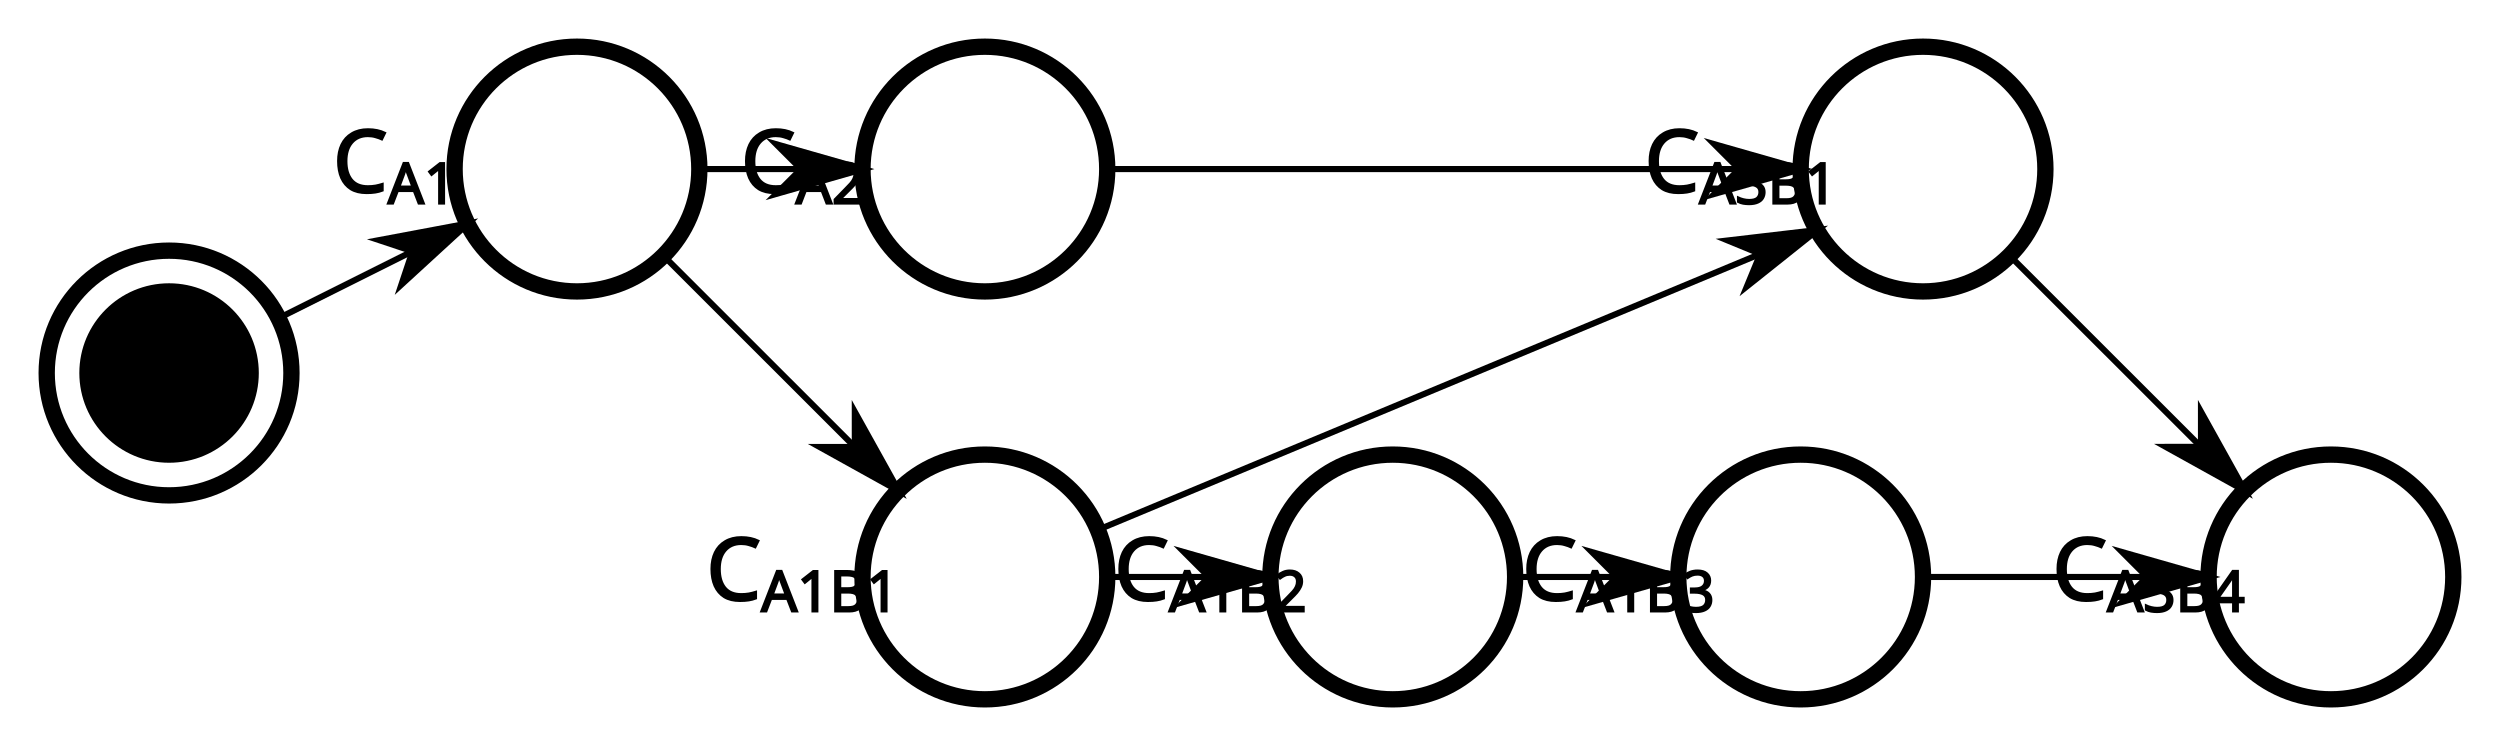
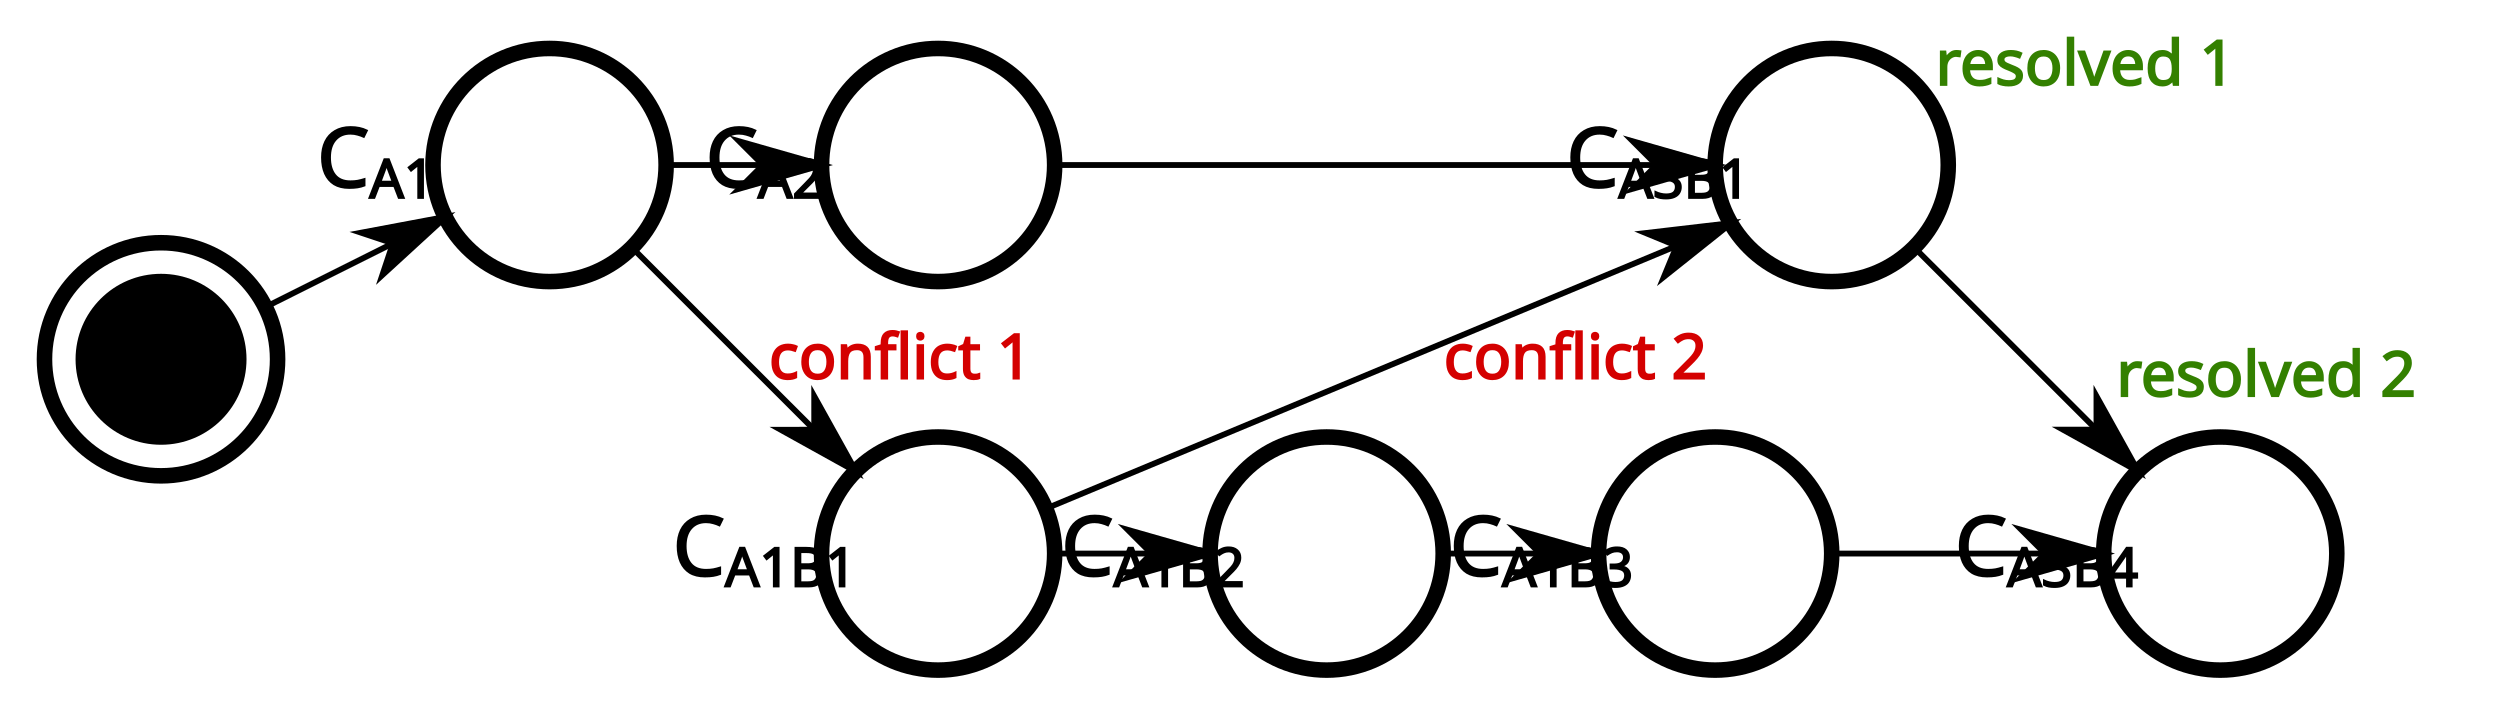
- <svg xmlns="http://www.w3.org/2000/svg" id="svg2450" version="1.1" viewBox="0 0 324.325 96.783" height="96.783mm" width="324.325mm">
+ <svg xmlns="http://www.w3.org/2000/svg" id="svg2450" version="1.1" viewBox="0 0 340.494 97.326" height="97.326mm" width="340.494mm">
  <defs id="defs2444">
    <marker orient="auto" refY="0" refX="0" id="marker4076" style="overflow:visible">
      <path id="path4074" d="M 0,0 5,-5 -12.5,0 5,5 Z" style="fill:#000000;fill-opacity:1;fill-rule:evenodd;stroke:#000000;stroke-width:1pt;stroke-opacity:1" transform="matrix(-0.8,0,0,-0.8,-10,0)" />
    </marker>
    <marker orient="auto" refY="0" refX="0" id="marker3895" style="overflow:visible">
      <path id="path3893" d="M 0,0 5,-5 -12.5,0 5,5 Z" style="fill:#000000;fill-opacity:1;fill-rule:evenodd;stroke:#000000;stroke-width:1pt;stroke-opacity:1" transform="matrix(-0.8,0,0,-0.8,-10,0)" />
    </marker>
    <marker orient="auto" refY="0" refX="0" id="marker3828" style="overflow:visible">
      <path id="path3826" d="M 0,0 5,-5 -12.5,0 5,5 Z" style="fill:#000000;fill-opacity:1;fill-rule:evenodd;stroke:#000000;stroke-width:1pt;stroke-opacity:1" transform="matrix(-0.8,0,0,-0.8,-10,0)" />
    </marker>
    <marker orient="auto" refY="0" refX="0" id="marker3767" style="overflow:visible">
      <path id="path3765" d="M 0,0 5,-5 -12.5,0 5,5 Z" style="fill:#000000;fill-opacity:1;fill-rule:evenodd;stroke:#000000;stroke-width:1pt;stroke-opacity:1" transform="matrix(-0.8,0,0,-0.8,-10,0)" />
    </marker>
    <marker orient="auto" refY="0" refX="0" id="marker3712" style="overflow:visible">
      <path id="path3710" d="M 0,0 5,-5 -12.5,0 5,5 Z" style="fill:#000000;fill-opacity:1;fill-rule:evenodd;stroke:#000000;stroke-width:1pt;stroke-opacity:1" transform="matrix(-0.8,0,0,-0.8,-10,0)" />
    </marker>
    <marker orient="auto" refY="0" refX="0" id="marker3663" style="overflow:visible">
      <path id="path3661" d="M 0,0 5,-5 -12.5,0 5,5 Z" style="fill:#000000;fill-opacity:1;fill-rule:evenodd;stroke:#000000;stroke-width:1pt;stroke-opacity:1" transform="matrix(-0.8,0,0,-0.8,-10,0)" />
    </marker>
    <marker orient="auto" refY="0" refX="0" id="marker3620" style="overflow:visible">
      <path id="path3618" d="M 0,0 5,-5 -12.5,0 5,5 Z" style="fill:#000000;fill-opacity:1;fill-rule:evenodd;stroke:#000000;stroke-width:1pt;stroke-opacity:1" transform="matrix(-0.8,0,0,-0.8,-10,0)" />
    </marker>
    <marker orient="auto" refY="0" refX="0" id="marker3583" style="overflow:visible">
      <path id="path3581" d="M 0,0 5,-5 -12.5,0 5,5 Z" style="fill:#000000;fill-opacity:1;fill-rule:evenodd;stroke:#000000;stroke-width:1pt;stroke-opacity:1" transform="matrix(-0.8,0,0,-0.8,-10,0)" />
    </marker>
    <marker style="overflow:visible" id="Arrow1Lend" refX="0" refY="0" orient="auto">
      <path transform="matrix(-0.8,0,0,-0.8,-10,0)" style="fill:#000000;fill-opacity:1;fill-rule:evenodd;stroke:#000000;stroke-width:1pt;stroke-opacity:1" d="M 0,0 5,-5 -12.5,0 5,5 Z" id="path13376" />
    </marker>
  </defs>
-   <g transform="translate(0.7666667,-83.9)" id="layer1">
+   <g transform="translate(0.7666666,-83.35735)" id="layer1">
    <g transform="translate(-10.76263,5.821385)" id="g15642">
      <circle r="15.875" cy="126.47" cx="31.929" id="path14478-1" style="color:#000000;overflow:visible;fill:none;stroke:#000000;stroke-width:2.117;stroke-miterlimit:3.9;stroke-dasharray:none;stop-color:#000000" />
      <circle style="color:#000000;overflow:visible;fill:#000000;stroke:#000000;stroke-width:2.117;stroke-miterlimit:4;stroke-dasharray:none;stop-color:#000000" id="path15638" cx="31.929" cy="126.47" r="10.583" />
    </g>
    <g transform="translate(-21.34587,-20.63695)" id="g15648">
      <circle style="color:#000000;overflow:visible;fill:none;stroke:#000000;stroke-width:2.117;stroke-miterlimit:3.9;stroke-dasharray:none;stop-color:#000000" id="path14478" cx="95.429" cy="126.47" r="15.875" />
      <text id="text14637-6" y="129.479" x="95.25" style="font-style:normal;font-variant:normal;font-weight:normal;font-stretch:normal;font-size:11.289px;line-height:5.821px;font-family:sans-serif;-inkscape-font-specification:'sans-serif, Normal';font-variant-ligatures:normal;font-variant-caps:normal;font-variant-numeric:normal;font-variant-east-asian:normal;text-align:center;letter-spacing:0px;word-spacing:0px;writing-mode:lr-tb;text-anchor:middle;fill:#000000;stroke:#000000;stroke-width:0.265px;stroke-linecap:butt;stroke-linejoin:miter;stroke-opacity:1" xml:space="preserve">
        <tspan style="font-style:normal;font-variant:normal;font-weight:normal;font-stretch:normal;font-size:11.289px;font-family:sans-serif;-inkscape-font-specification:'sans-serif, Normal';font-variant-ligatures:normal;font-variant-caps:normal;font-variant-numeric:normal;font-variant-east-asian:normal;fill:#000000;stroke-width:0.265px" y="129.479" x="95.25" id="tspan14635-2">C<tspan style="font-size:65%;baseline-shift:sub" id="tspan14735">A1</tspan>
        </tspan>
      </text>
    </g>
    <path id="path16063" d="M 35.364,125.189 59.881,112.925" style="display:inline;fill:none;fill-rule:evenodd;stroke:#000000;stroke-width:0.794;stroke-linecap:butt;stroke-linejoin:miter;stroke-miterlimit:4;stroke-dasharray:none;stroke-opacity:1;marker-end:url(#Arrow1Lend)" />
    <g id="g15648-4" transform="translate(31.5707,-20.63695)">
      <circle r="15.875" cy="126.47" cx="95.429" id="path14478-5" style="color:#000000;overflow:visible;fill:none;stroke:#000000;stroke-width:2.117;stroke-miterlimit:3.9;stroke-dasharray:none;stop-color:#000000" />
      <text xml:space="preserve" style="font-style:normal;font-variant:normal;font-weight:normal;font-stretch:normal;font-size:11.289px;line-height:5.821px;font-family:sans-serif;-inkscape-font-specification:'sans-serif, Normal';font-variant-ligatures:normal;font-variant-caps:normal;font-variant-numeric:normal;font-variant-east-asian:normal;text-align:center;letter-spacing:0px;word-spacing:0px;writing-mode:lr-tb;text-anchor:middle;fill:#000000;stroke:#000000;stroke-width:0.265px;stroke-linecap:butt;stroke-linejoin:miter;stroke-opacity:1" x="95.25" y="129.479" id="text14637-6-2">
        <tspan id="tspan14635-2-5" x="95.25" y="129.479" style="font-style:normal;font-variant:normal;font-weight:normal;font-stretch:normal;font-size:11.289px;font-family:sans-serif;-inkscape-font-specification:'sans-serif, Normal';font-variant-ligatures:normal;font-variant-caps:normal;font-variant-numeric:normal;font-variant-east-asian:normal;fill:#000000;stroke-width:0.265px">C<tspan id="tspan14735-4" style="font-size:65%;baseline-shift:sub">A2</tspan>
        </tspan>
      </text>
    </g>
    <g id="g15648-7" transform="translate(31.5707,32.27972)">
      <circle r="15.875" cy="126.47" cx="95.429" id="path14478-4" style="color:#000000;overflow:visible;fill:none;stroke:#000000;stroke-width:2.117;stroke-miterlimit:3.9;stroke-dasharray:none;stop-color:#000000" />
      <text xml:space="preserve" style="font-style:normal;font-variant:normal;font-weight:normal;font-stretch:normal;font-size:11.289px;line-height:5.821px;font-family:sans-serif;-inkscape-font-specification:'sans-serif, Normal';font-variant-ligatures:normal;font-variant-caps:normal;font-variant-numeric:normal;font-variant-east-asian:normal;text-align:center;letter-spacing:0px;word-spacing:0px;writing-mode:lr-tb;text-anchor:middle;fill:#000000;stroke:#000000;stroke-width:0.265px;stroke-linecap:butt;stroke-linejoin:miter;stroke-opacity:1" x="95.25" y="129.479" id="text14637-6-4">
        <tspan id="tspan14635-2-3" x="95.25" y="129.479" style="font-style:normal;font-variant:normal;font-weight:normal;font-stretch:normal;font-size:11.289px;font-family:sans-serif;-inkscape-font-specification:'sans-serif, Normal';font-variant-ligatures:normal;font-variant-caps:normal;font-variant-numeric:normal;font-variant-east-asian:normal;fill:#000000;stroke-width:0.265px">C<tspan id="tspan14735-0" style="font-size:65%;baseline-shift:sub">A1B1</tspan>
        </tspan>
      </text>
    </g>
    <g transform="translate(84.48737,32.27972)" id="g15648-7-6">
      <circle style="color:#000000;overflow:visible;fill:none;stroke:#000000;stroke-width:2.117;stroke-miterlimit:3.9;stroke-dasharray:none;stop-color:#000000" id="path14478-4-4" cx="95.429" cy="126.47" r="15.875" />
      <text id="text14637-6-4-9" y="129.479" x="95.25" style="font-style:normal;font-variant:normal;font-weight:normal;font-stretch:normal;font-size:11.289px;line-height:5.821px;font-family:sans-serif;-inkscape-font-specification:'sans-serif, Normal';font-variant-ligatures:normal;font-variant-caps:normal;font-variant-numeric:normal;font-variant-east-asian:normal;text-align:center;letter-spacing:0px;word-spacing:0px;writing-mode:lr-tb;text-anchor:middle;fill:#000000;stroke:#000000;stroke-width:0.265px;stroke-linecap:butt;stroke-linejoin:miter;stroke-opacity:1" xml:space="preserve">
        <tspan style="font-style:normal;font-variant:normal;font-weight:normal;font-stretch:normal;font-size:11.289px;font-family:sans-serif;-inkscape-font-specification:'sans-serif, Normal';font-variant-ligatures:normal;font-variant-caps:normal;font-variant-numeric:normal;font-variant-east-asian:normal;fill:#000000;stroke-width:0.265px" y="129.479" x="95.25" id="tspan14635-2-3-5">C<tspan style="font-size:65%;baseline-shift:sub" id="tspan14735-0-0">A1B2</tspan>
        </tspan>
      </text>
    </g>
    <g transform="translate(137.404,32.27972)" id="g15648-7-4">
      <circle style="color:#000000;overflow:visible;fill:none;stroke:#000000;stroke-width:2.117;stroke-miterlimit:3.9;stroke-dasharray:none;stop-color:#000000" id="path14478-4-8" cx="95.429" cy="126.47" r="15.875" />
      <text id="text14637-6-4-7" y="129.479" x="95.25" style="font-style:normal;font-variant:normal;font-weight:normal;font-stretch:normal;font-size:11.289px;line-height:5.821px;font-family:sans-serif;-inkscape-font-specification:'sans-serif, Normal';font-variant-ligatures:normal;font-variant-caps:normal;font-variant-numeric:normal;font-variant-east-asian:normal;text-align:center;letter-spacing:0px;word-spacing:0px;writing-mode:lr-tb;text-anchor:middle;fill:#000000;stroke:#000000;stroke-width:0.265px;stroke-linecap:butt;stroke-linejoin:miter;stroke-opacity:1" xml:space="preserve">
        <tspan style="font-style:normal;font-variant:normal;font-weight:normal;font-stretch:normal;font-size:11.289px;font-family:sans-serif;-inkscape-font-specification:'sans-serif, Normal';font-variant-ligatures:normal;font-variant-caps:normal;font-variant-numeric:normal;font-variant-east-asian:normal;fill:#000000;stroke-width:0.265px" y="129.479" x="95.25" id="tspan14635-2-3-1">C<tspan style="font-size:65%;baseline-shift:sub" id="tspan14735-0-7">A1B3</tspan>
        </tspan>
      </text>
    </g>
    <g id="g15648-7-4-9" transform="translate(153.2791,-20.63685)">
      <circle r="15.875" cy="126.47" cx="95.429" id="path14478-4-8-4" style="color:#000000;overflow:visible;fill:none;stroke:#000000;stroke-width:2.117;stroke-miterlimit:3.9;stroke-dasharray:none;stop-color:#000000" />
      <text xml:space="preserve" style="font-style:normal;font-variant:normal;font-weight:normal;font-stretch:normal;font-size:11.289px;line-height:5.821px;font-family:sans-serif;-inkscape-font-specification:'sans-serif, Normal';font-variant-ligatures:normal;font-variant-caps:normal;font-variant-numeric:normal;font-variant-east-asian:normal;text-align:center;letter-spacing:0px;word-spacing:0px;writing-mode:lr-tb;text-anchor:middle;fill:#000000;stroke:#000000;stroke-width:0.265px;stroke-linecap:butt;stroke-linejoin:miter;stroke-opacity:1" x="95.25" y="129.479" id="text14637-6-4-7-9">
        <tspan id="tspan14635-2-3-1-0" x="95.25" y="129.479" style="font-style:normal;font-variant:normal;font-weight:normal;font-stretch:normal;font-size:11.289px;font-family:sans-serif;-inkscape-font-specification:'sans-serif, Normal';font-variant-ligatures:normal;font-variant-caps:normal;font-variant-numeric:normal;font-variant-east-asian:normal;fill:#000000;stroke-width:0.265px">C<tspan id="tspan14735-0-7-9" style="font-size:65%;baseline-shift:sub">A3B1</tspan>
        </tspan>
      </text>
    </g>
    <g id="g15648-7-4-1" transform="translate(206.1958,32.27972)">
      <circle r="15.875" cy="126.47" cx="95.429" id="path14478-4-8-7" style="color:#000000;overflow:visible;fill:none;stroke:#000000;stroke-width:2.117;stroke-miterlimit:3.9;stroke-dasharray:none;stop-color:#000000" />
      <text xml:space="preserve" style="font-style:normal;font-variant:normal;font-weight:normal;font-stretch:normal;font-size:11.289px;line-height:5.821px;font-family:sans-serif;-inkscape-font-specification:'sans-serif, Normal';font-variant-ligatures:normal;font-variant-caps:normal;font-variant-numeric:normal;font-variant-east-asian:normal;text-align:center;letter-spacing:0px;word-spacing:0px;writing-mode:lr-tb;text-anchor:middle;fill:#000000;stroke:#000000;stroke-width:0.265px;stroke-linecap:butt;stroke-linejoin:miter;stroke-opacity:1" x="95.25" y="129.479" id="text14637-6-4-7-7">
        <tspan id="tspan14635-2-3-1-1" x="95.25" y="129.479" style="font-style:normal;font-variant:normal;font-weight:normal;font-stretch:normal;font-size:11.289px;font-family:sans-serif;-inkscape-font-specification:'sans-serif, Normal';font-variant-ligatures:normal;font-variant-caps:normal;font-variant-numeric:normal;font-variant-east-asian:normal;fill:#000000;stroke-width:0.265px">C<tspan id="tspan14735-0-7-1" style="font-size:65%;baseline-shift:sub">A3B4</tspan>
        </tspan>
      </text>
    </g>
    <path id="path3539" d="M 89.958,105.833 H 111.125" style="font-variation-settings:normal;opacity:1;vector-effect:none;fill:none;fill-opacity:1;fill-rule:evenodd;stroke:#000000;stroke-width:0.794;stroke-linecap:butt;stroke-linejoin:miter;stroke-miterlimit:4;stroke-dasharray:none;stroke-dashoffset:0;stroke-opacity:1;marker-end:url(#marker3583);stop-color:#000000;stop-opacity:1" />
    <path id="path3541" d="M 85.298,117.069 115.772,147.527" style="font-variation-settings:normal;opacity:1;vector-effect:none;fill:none;fill-opacity:1;fill-rule:evenodd;stroke:#000000;stroke-width:0.794;stroke-linecap:butt;stroke-linejoin:miter;stroke-miterlimit:4;stroke-dasharray:none;stroke-dashoffset:0;stroke-opacity:1;marker-end:url(#marker3620);stop-color:#000000;stop-opacity:1" />
    <path id="path3543" d="m 142.875,158.75 h 21.167" style="font-variation-settings:normal;opacity:1;vector-effect:none;fill:none;fill-opacity:1;fill-rule:evenodd;stroke:#000000;stroke-width:0.794;stroke-linecap:butt;stroke-linejoin:miter;stroke-miterlimit:4;stroke-dasharray:none;stroke-dashoffset:0;stroke-opacity:1;marker-end:url(#marker3663);stop-color:#000000;stop-opacity:1" />
    <path id="path3545" d="m 195.792,158.75 h 21.167" style="font-variation-settings:normal;opacity:1;vector-effect:none;fill:none;fill-opacity:1;fill-rule:evenodd;stroke:#000000;stroke-width:0.794;stroke-linecap:butt;stroke-linejoin:miter;stroke-miterlimit:4;stroke-dasharray:none;stroke-dashoffset:0;stroke-opacity:1;marker-end:url(#marker3712);stop-color:#000000;stop-opacity:1" />
    <path id="path3547" d="m 142.875,105.833 89.958,6e-5" style="font-variation-settings:normal;opacity:1;vector-effect:none;fill:none;fill-opacity:1;fill-rule:evenodd;stroke:#000000;stroke-width:0.794;stroke-linecap:butt;stroke-linejoin:miter;stroke-miterlimit:4;stroke-dasharray:none;stroke-dashoffset:0;stroke-opacity:1;marker-end:url(#marker3767);stop-color:#000000;stop-opacity:1" />
    <path id="path3549" d="m 141.654,152.644 93.305,-38.877" style="font-variation-settings:normal;display:inline;opacity:1;vector-effect:none;fill:none;fill-opacity:1;fill-rule:evenodd;stroke:#000000;stroke-width:0.794;stroke-linecap:butt;stroke-linejoin:miter;stroke-miterlimit:4;stroke-dasharray:none;stroke-dashoffset:0;stroke-opacity:1;marker-end:url(#marker3828);stop-color:#000000;stop-opacity:1" />
    <path id="path3551" d="M 248.708,158.75 H 285.75" style="font-variation-settings:normal;opacity:1;vector-effect:none;fill:none;fill-opacity:1;fill-rule:evenodd;stroke:#000000;stroke-width:0.794;stroke-linecap:butt;stroke-linejoin:miter;stroke-miterlimit:4;stroke-dasharray:none;stroke-dashoffset:0;stroke-opacity:1;marker-end:url(#marker3895);stop-color:#000000;stop-opacity:1" />
    <path id="path3553" d="m 259.937,117.056 30.474,30.458" style="font-variation-settings:normal;display:inline;opacity:1;vector-effect:none;fill:none;fill-opacity:1;fill-rule:evenodd;stroke:#000000;stroke-width:0.794;stroke-linecap:butt;stroke-linejoin:miter;stroke-miterlimit:4;stroke-dasharray:none;stroke-dashoffset:0;stroke-opacity:1;marker-end:url(#marker4076);stop-color:#000000;stop-opacity:1" />
+     <text id="text4292" y="134.919" x="127.405" style="font-size:8.467px;line-height:4.366px;font-family:sans-serif;-inkscape-font-specification:'sans-serif, Normal';text-align:center;letter-spacing:0px;word-spacing:0px;writing-mode:lr-tb;text-anchor:middle;fill:#d40000;fill-opacity:1;stroke:#d40000;stroke-width:0.265px;stroke-linecap:butt;stroke-linejoin:miter;stroke-opacity:1" xml:space="preserve">
+       <tspan style="fill:#d40000;fill-opacity:1;stroke:#d40000;stroke-width:0.265px;stroke-opacity:1" y="134.919" x="127.405" id="tspan4290">conflict 1</tspan>
+     </text>
+     <text xml:space="preserve" style="font-size:8.467px;line-height:4.366px;font-family:sans-serif;-inkscape-font-specification:'sans-serif, Normal';text-align:center;letter-spacing:0px;word-spacing:0px;writing-mode:lr-tb;text-anchor:middle;fill:#d40000;fill-opacity:1;stroke:#d40000;stroke-width:0.265px;stroke-linecap:butt;stroke-linejoin:miter;stroke-opacity:1" x="219.305" y="134.919" id="text4292-3">
+       <tspan id="tspan4290-8" x="219.305" y="134.919" style="fill:#d40000;fill-opacity:1;stroke:#d40000;stroke-width:0.265px;stroke-opacity:1">conflict 2</tspan>
+     </text>
+     <text xml:space="preserve" style="font-style:normal;font-variant:normal;font-weight:normal;font-stretch:normal;font-size:8.467px;line-height:4.366px;font-family:sans-serif;-inkscape-font-specification:'sans-serif, Normal';font-variant-ligatures:normal;font-variant-caps:normal;font-variant-numeric:normal;font-variant-east-asian:normal;text-align:center;letter-spacing:0px;word-spacing:0px;writing-mode:lr-tb;text-anchor:middle;fill:#338000;fill-opacity:1;stroke:#338000;stroke-width:0.265px;stroke-linecap:butt;stroke-linejoin:miter;stroke-opacity:1" x="288.754" y="94.922" id="text4292-5">
+       <tspan y="94.922" x="288.754" id="tspan5642">resolved 1</tspan>
+     </text>
+     <text id="text4292-5-1" y="137.303" x="313.383" style="font-style:normal;font-variant:normal;font-weight:normal;font-stretch:normal;font-size:8.467px;line-height:4.366px;font-family:sans-serif;-inkscape-font-specification:'sans-serif, Normal';font-variant-ligatures:normal;font-variant-caps:normal;font-variant-numeric:normal;font-variant-east-asian:normal;text-align:center;letter-spacing:0px;word-spacing:0px;writing-mode:lr-tb;text-anchor:middle;fill:#338000;fill-opacity:1;stroke:#338000;stroke-width:0.265px;stroke-linecap:butt;stroke-linejoin:miter;stroke-opacity:1" xml:space="preserve">
+       <tspan style="stroke-width:0.265px" id="tspan5642-1" x="313.383" y="137.303">resolved 2</tspan>
+     </text>
  </g>
</svg>
